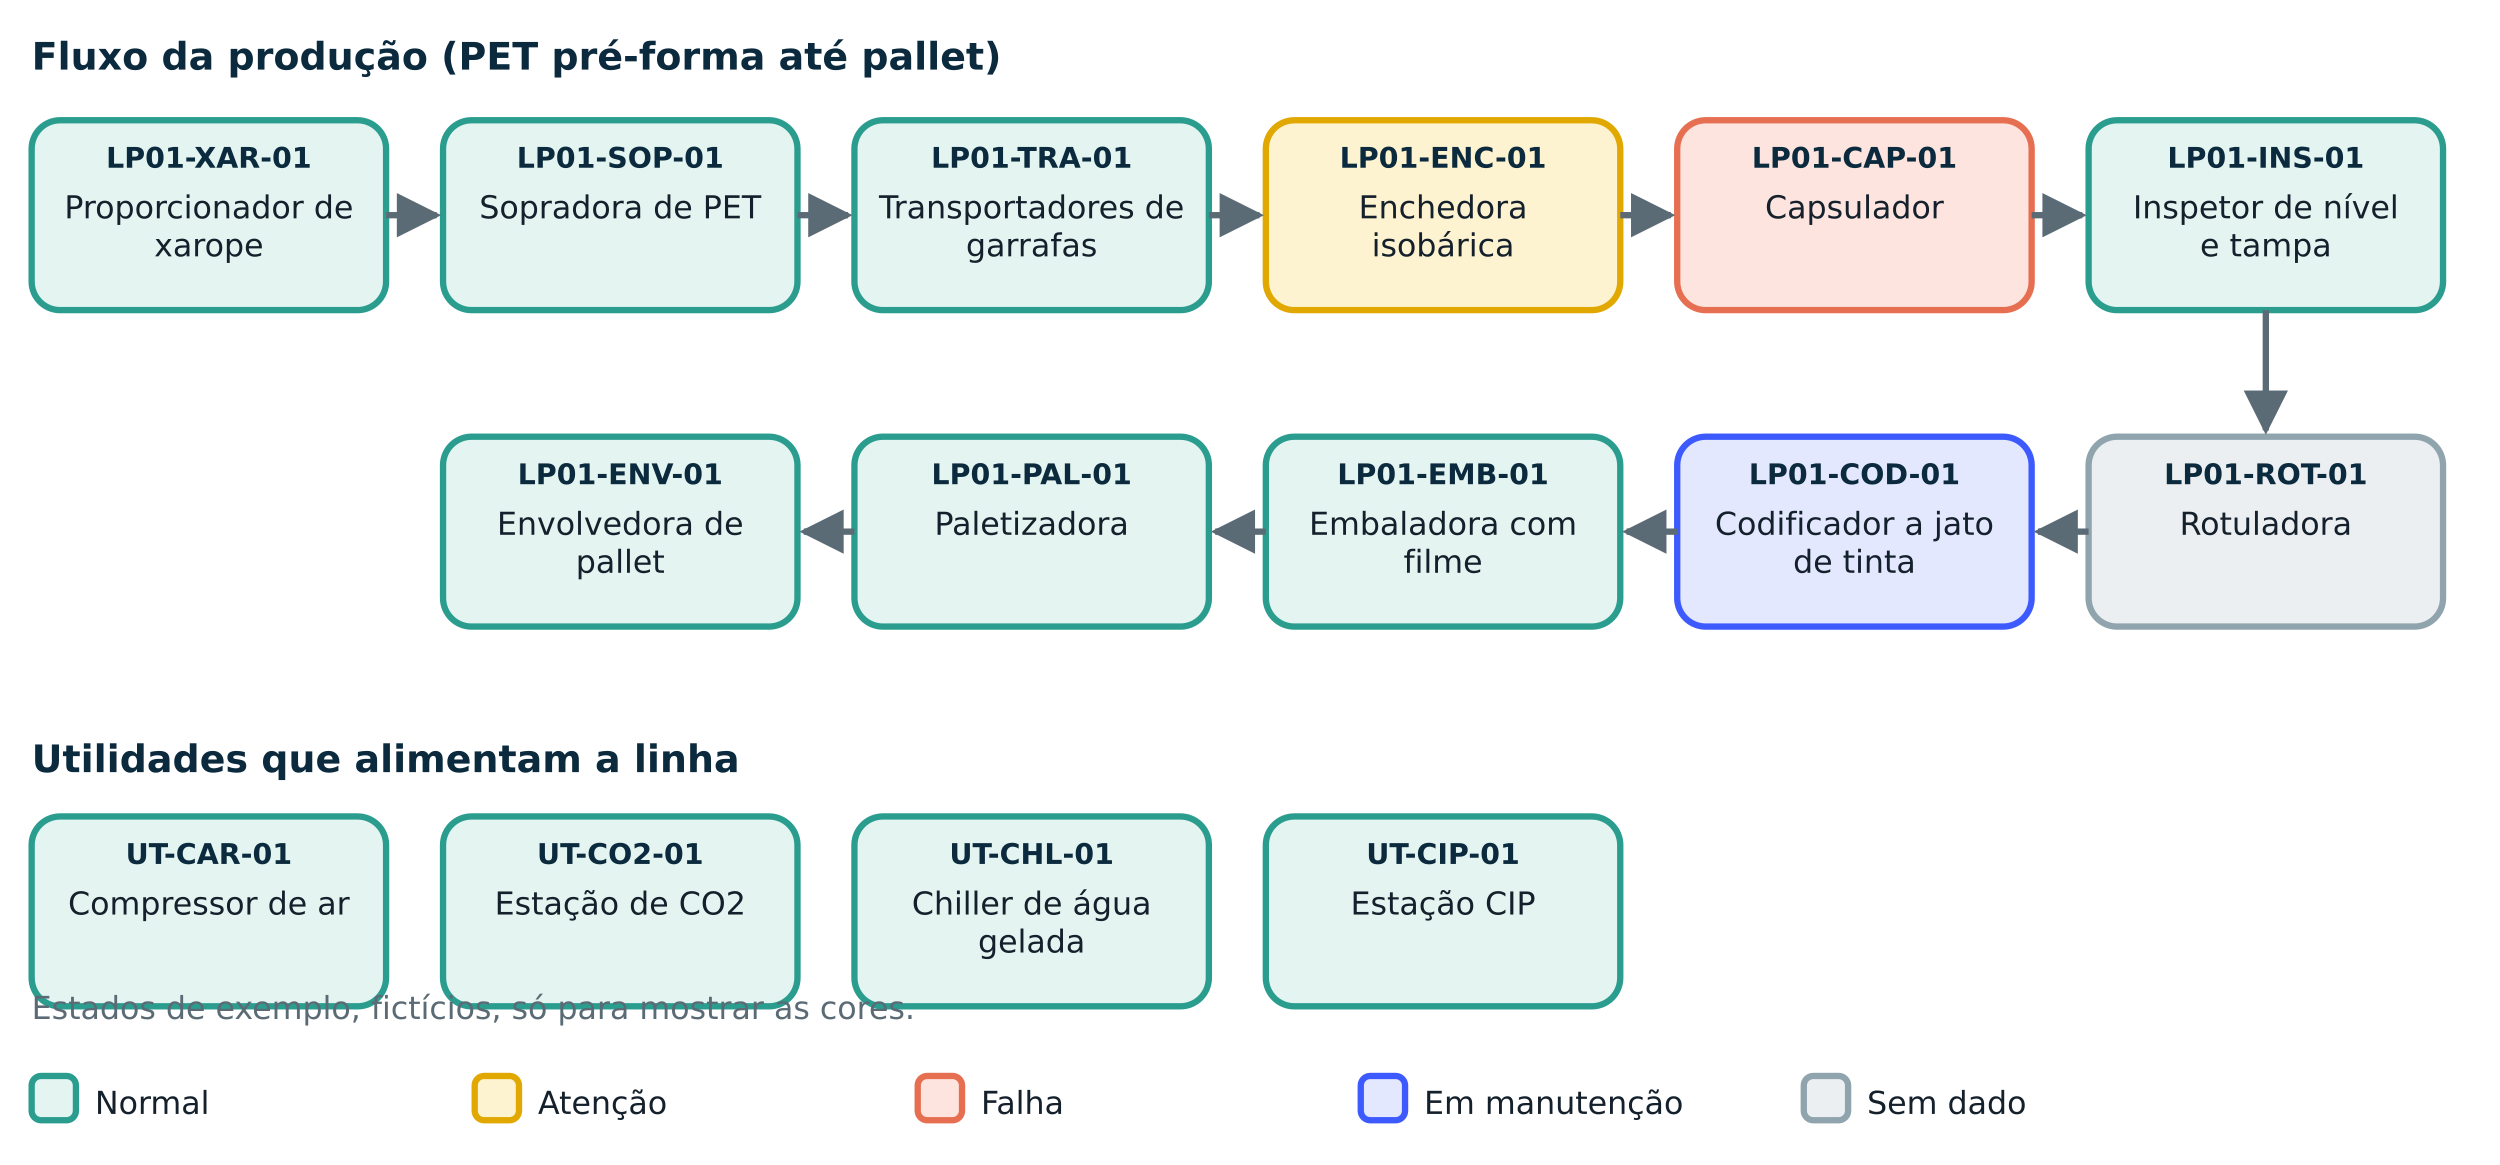
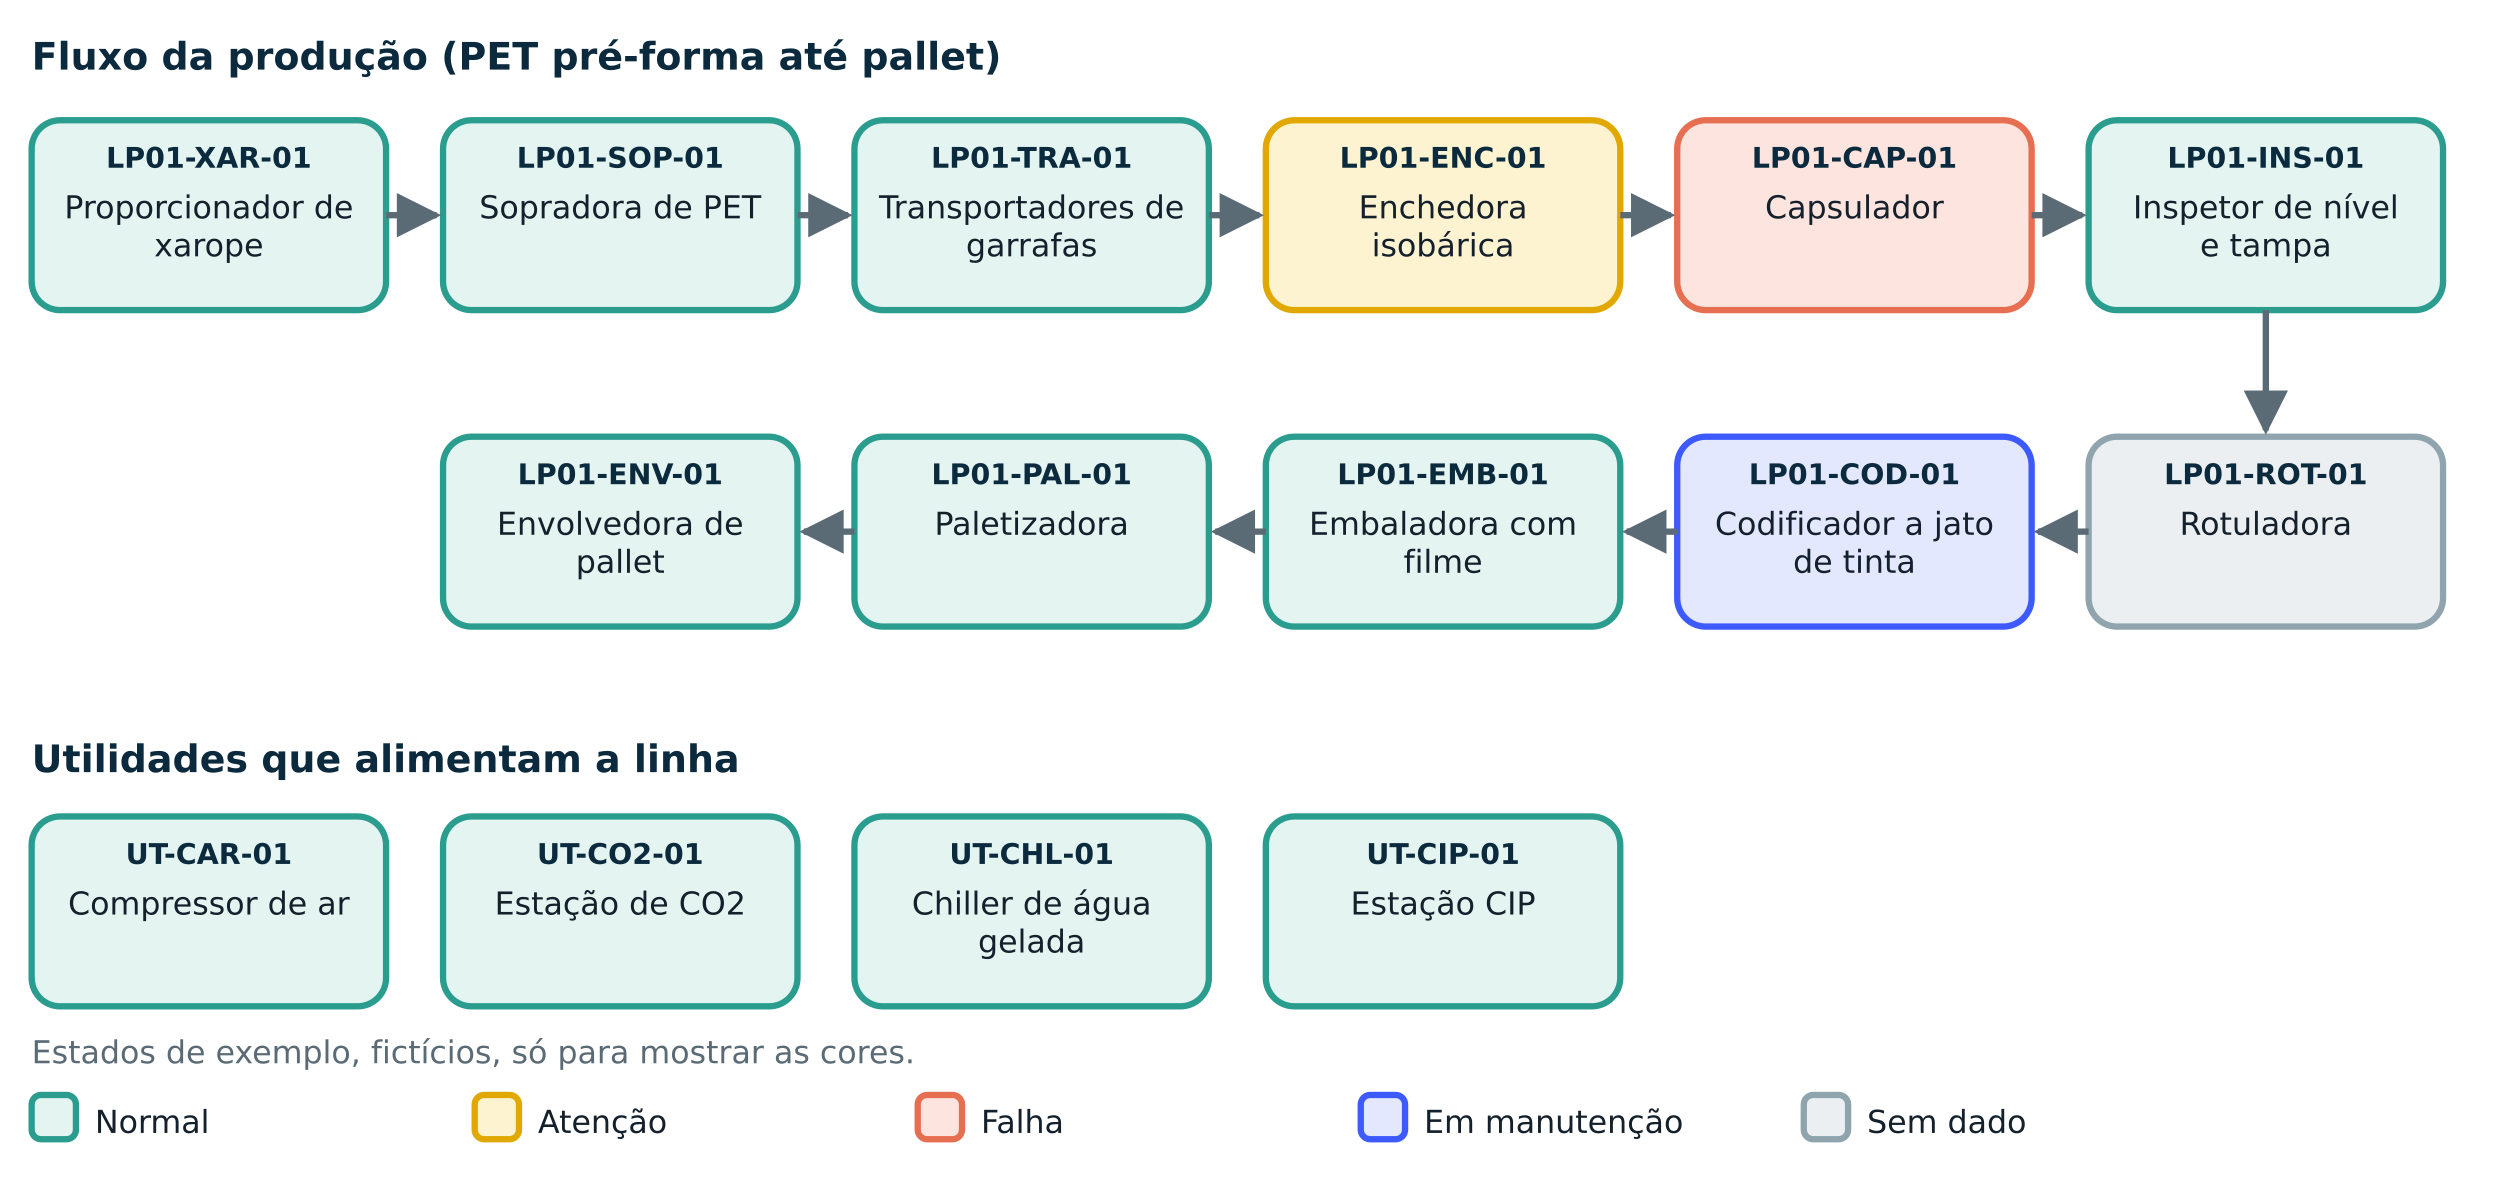
- <svg xmlns="http://www.w3.org/2000/svg" viewBox="0 0 790 368" width="100%" font-family="DejaVu Sans, Arial, sans-serif">
+ <svg xmlns="http://www.w3.org/2000/svg" viewBox="0 0 790 374" width="100%" font-family="DejaVu Sans, Arial, sans-serif">
  <defs>
    <marker id="p" viewBox="0 0 10 10" refX="9" refY="5" markerWidth="7" markerHeight="7" orient="auto">
      <path d="M0 0L10 5L0 10z" fill="#5b6b76" />
    </marker>
  </defs>
  <text x="10" y="22" font-size="12" font-weight="700" fill="#0b2a3d">Fluxo da produção (PET pré-forma até pallet)</text>
  <g>
    <rect x="10" y="38" width="112" height="60" rx="9" fill="#e3f4f1" stroke="#2a9d8f" stroke-width="2" />
    <text x="66" y="53" text-anchor="middle" font-size="9" font-weight="700" fill="#0b2a3d">LP01-XAR-01</text>
    <text x="66" y="69" text-anchor="middle" font-size="10" fill="#14202b">Proporcionador de</text>
    <text x="66" y="81" text-anchor="middle" font-size="10" fill="#14202b">xarope</text>
  </g>
  <g>
    <rect x="140" y="38" width="112" height="60" rx="9" fill="#e3f4f1" stroke="#2a9d8f" stroke-width="2" />
    <text x="196" y="53" text-anchor="middle" font-size="9" font-weight="700" fill="#0b2a3d">LP01-SOP-01</text>
    <text x="196" y="69" text-anchor="middle" font-size="10" fill="#14202b">Sopradora de PET</text>
  </g>
  <line x1="122" y1="68" x2="138" y2="68" stroke="#5b6b76" stroke-width="2" marker-end="url(#p)" />
  <g>
    <rect x="270" y="38" width="112" height="60" rx="9" fill="#e3f4f1" stroke="#2a9d8f" stroke-width="2" />
    <text x="326" y="53" text-anchor="middle" font-size="9" font-weight="700" fill="#0b2a3d">LP01-TRA-01</text>
    <text x="326" y="69" text-anchor="middle" font-size="10" fill="#14202b">Transportadores de</text>
    <text x="326" y="81" text-anchor="middle" font-size="10" fill="#14202b">garrafas</text>
  </g>
  <line x1="252" y1="68" x2="268" y2="68" stroke="#5b6b76" stroke-width="2" marker-end="url(#p)" />
  <g>
    <rect x="400" y="38" width="112" height="60" rx="9" fill="#fdf3d0" stroke="#e0a800" stroke-width="2" />
    <text x="456" y="53" text-anchor="middle" font-size="9" font-weight="700" fill="#0b2a3d">LP01-ENC-01</text>
    <text x="456" y="69" text-anchor="middle" font-size="10" fill="#14202b">Enchedora</text>
    <text x="456" y="81" text-anchor="middle" font-size="10" fill="#14202b">isobárica</text>
  </g>
  <line x1="382" y1="68" x2="398" y2="68" stroke="#5b6b76" stroke-width="2" marker-end="url(#p)" />
  <g>
    <rect x="530" y="38" width="112" height="60" rx="9" fill="#fde4de" stroke="#e76f51" stroke-width="2" />
    <text x="586" y="53" text-anchor="middle" font-size="9" font-weight="700" fill="#0b2a3d">LP01-CAP-01</text>
    <text x="586" y="69" text-anchor="middle" font-size="10" fill="#14202b">Capsulador</text>
  </g>
  <line x1="512" y1="68" x2="528" y2="68" stroke="#5b6b76" stroke-width="2" marker-end="url(#p)" />
  <g>
    <rect x="660" y="38" width="112" height="60" rx="9" fill="#e3f4f1" stroke="#2a9d8f" stroke-width="2" />
    <text x="716" y="53" text-anchor="middle" font-size="9" font-weight="700" fill="#0b2a3d">LP01-INS-01</text>
    <text x="716" y="69" text-anchor="middle" font-size="10" fill="#14202b">Inspetor de nível</text>
    <text x="716" y="81" text-anchor="middle" font-size="10" fill="#14202b">e tampa</text>
  </g>
  <line x1="642" y1="68" x2="658" y2="68" stroke="#5b6b76" stroke-width="2" marker-end="url(#p)" />
  <g>
    <rect x="660" y="138" width="112" height="60" rx="9" fill="#eceff1" stroke="#90a4ae" stroke-width="2" />
    <text x="716" y="153" text-anchor="middle" font-size="9" font-weight="700" fill="#0b2a3d">LP01-ROT-01</text>
    <text x="716" y="169" text-anchor="middle" font-size="10" fill="#14202b">Rotuladora</text>
  </g>
  <line x1="716" y1="98" x2="716" y2="136" stroke="#5b6b76" stroke-width="2" marker-end="url(#p)" />
  <g>
    <rect x="530" y="138" width="112" height="60" rx="9" fill="#e3e8ff" stroke="#3d5afe" stroke-width="2" />
    <text x="586" y="153" text-anchor="middle" font-size="9" font-weight="700" fill="#0b2a3d">LP01-COD-01</text>
    <text x="586" y="169" text-anchor="middle" font-size="10" fill="#14202b">Codificador a jato</text>
    <text x="586" y="181" text-anchor="middle" font-size="10" fill="#14202b">de tinta</text>
  </g>
  <line x1="660" y1="168" x2="644" y2="168" stroke="#5b6b76" stroke-width="2" marker-end="url(#p)" />
  <g>
    <rect x="400" y="138" width="112" height="60" rx="9" fill="#e3f4f1" stroke="#2a9d8f" stroke-width="2" />
    <text x="456" y="153" text-anchor="middle" font-size="9" font-weight="700" fill="#0b2a3d">LP01-EMB-01</text>
    <text x="456" y="169" text-anchor="middle" font-size="10" fill="#14202b">Embaladora com</text>
    <text x="456" y="181" text-anchor="middle" font-size="10" fill="#14202b">filme</text>
  </g>
  <line x1="530" y1="168" x2="514" y2="168" stroke="#5b6b76" stroke-width="2" marker-end="url(#p)" />
  <g>
    <rect x="270" y="138" width="112" height="60" rx="9" fill="#e3f4f1" stroke="#2a9d8f" stroke-width="2" />
    <text x="326" y="153" text-anchor="middle" font-size="9" font-weight="700" fill="#0b2a3d">LP01-PAL-01</text>
    <text x="326" y="169" text-anchor="middle" font-size="10" fill="#14202b">Paletizadora</text>
  </g>
  <line x1="400" y1="168" x2="384" y2="168" stroke="#5b6b76" stroke-width="2" marker-end="url(#p)" />
  <g>
    <rect x="140" y="138" width="112" height="60" rx="9" fill="#e3f4f1" stroke="#2a9d8f" stroke-width="2" />
    <text x="196" y="153" text-anchor="middle" font-size="9" font-weight="700" fill="#0b2a3d">LP01-ENV-01</text>
    <text x="196" y="169" text-anchor="middle" font-size="10" fill="#14202b">Envolvedora de</text>
    <text x="196" y="181" text-anchor="middle" font-size="10" fill="#14202b">pallet</text>
  </g>
  <line x1="270" y1="168" x2="254" y2="168" stroke="#5b6b76" stroke-width="2" marker-end="url(#p)" />
  <g>
    <rect x="10" y="258" width="112" height="60" rx="9" fill="#e3f4f1" stroke="#2a9d8f" stroke-width="2" />
    <text x="66" y="273" text-anchor="middle" font-size="9" font-weight="700" fill="#0b2a3d">UT-CAR-01</text>
    <text x="66" y="289" text-anchor="middle" font-size="10" fill="#14202b">Compressor de ar</text>
  </g>
  <g>
    <rect x="140" y="258" width="112" height="60" rx="9" fill="#e3f4f1" stroke="#2a9d8f" stroke-width="2" />
    <text x="196" y="273" text-anchor="middle" font-size="9" font-weight="700" fill="#0b2a3d">UT-CO2-01</text>
    <text x="196" y="289" text-anchor="middle" font-size="10" fill="#14202b">Estação de CO2</text>
  </g>
  <g>
    <rect x="270" y="258" width="112" height="60" rx="9" fill="#e3f4f1" stroke="#2a9d8f" stroke-width="2" />
    <text x="326" y="273" text-anchor="middle" font-size="9" font-weight="700" fill="#0b2a3d">UT-CHL-01</text>
    <text x="326" y="289" text-anchor="middle" font-size="10" fill="#14202b">Chiller de água</text>
    <text x="326" y="301" text-anchor="middle" font-size="10" fill="#14202b">gelada</text>
  </g>
  <g>
    <rect x="400" y="258" width="112" height="60" rx="9" fill="#e3f4f1" stroke="#2a9d8f" stroke-width="2" />
    <text x="456" y="273" text-anchor="middle" font-size="9" font-weight="700" fill="#0b2a3d">UT-CIP-01</text>
    <text x="456" y="289" text-anchor="middle" font-size="10" fill="#14202b">Estação CIP</text>
  </g>
  <text x="10" y="244" font-size="12" font-weight="700" fill="#0b2a3d">Utilidades que alimentam a linha</text>
-   <text x="10" y="322" font-size="10" fill="#5b6b76">Estados de exemplo, fictícios, só para mostrar as cores.</text>
-   <rect x="10" y="340" width="14" height="14" rx="3" fill="#e3f4f1" stroke="#2a9d8f" stroke-width="2" />
-   <text x="30" y="352" font-size="10" fill="#14202b">Normal</text>
-   <rect x="150" y="340" width="14" height="14" rx="3" fill="#fdf3d0" stroke="#e0a800" stroke-width="2" />
-   <text x="170" y="352" font-size="10" fill="#14202b">Atenção</text>
-   <rect x="290" y="340" width="14" height="14" rx="3" fill="#fde4de" stroke="#e76f51" stroke-width="2" />
-   <text x="310" y="352" font-size="10" fill="#14202b">Falha</text>
-   <rect x="430" y="340" width="14" height="14" rx="3" fill="#e3e8ff" stroke="#3d5afe" stroke-width="2" />
-   <text x="450" y="352" font-size="10" fill="#14202b">Em manutenção</text>
-   <rect x="570" y="340" width="14" height="14" rx="3" fill="#eceff1" stroke="#90a4ae" stroke-width="2" />
-   <text x="590" y="352" font-size="10" fill="#14202b">Sem dado</text>
+   <text x="10" y="336" font-size="10" fill="#5b6b76">Estados de exemplo, fictícios, só para mostrar as cores.</text>
+   <rect x="10" y="346" width="14" height="14" rx="3" fill="#e3f4f1" stroke="#2a9d8f" stroke-width="2" />
+   <text x="30" y="358" font-size="10" fill="#14202b">Normal</text>
+   <rect x="150" y="346" width="14" height="14" rx="3" fill="#fdf3d0" stroke="#e0a800" stroke-width="2" />
+   <text x="170" y="358" font-size="10" fill="#14202b">Atenção</text>
+   <rect x="290" y="346" width="14" height="14" rx="3" fill="#fde4de" stroke="#e76f51" stroke-width="2" />
+   <text x="310" y="358" font-size="10" fill="#14202b">Falha</text>
+   <rect x="430" y="346" width="14" height="14" rx="3" fill="#e3e8ff" stroke="#3d5afe" stroke-width="2" />
+   <text x="450" y="358" font-size="10" fill="#14202b">Em manutenção</text>
+   <rect x="570" y="346" width="14" height="14" rx="3" fill="#eceff1" stroke="#90a4ae" stroke-width="2" />
+   <text x="590" y="358" font-size="10" fill="#14202b">Sem dado</text>
</svg>
